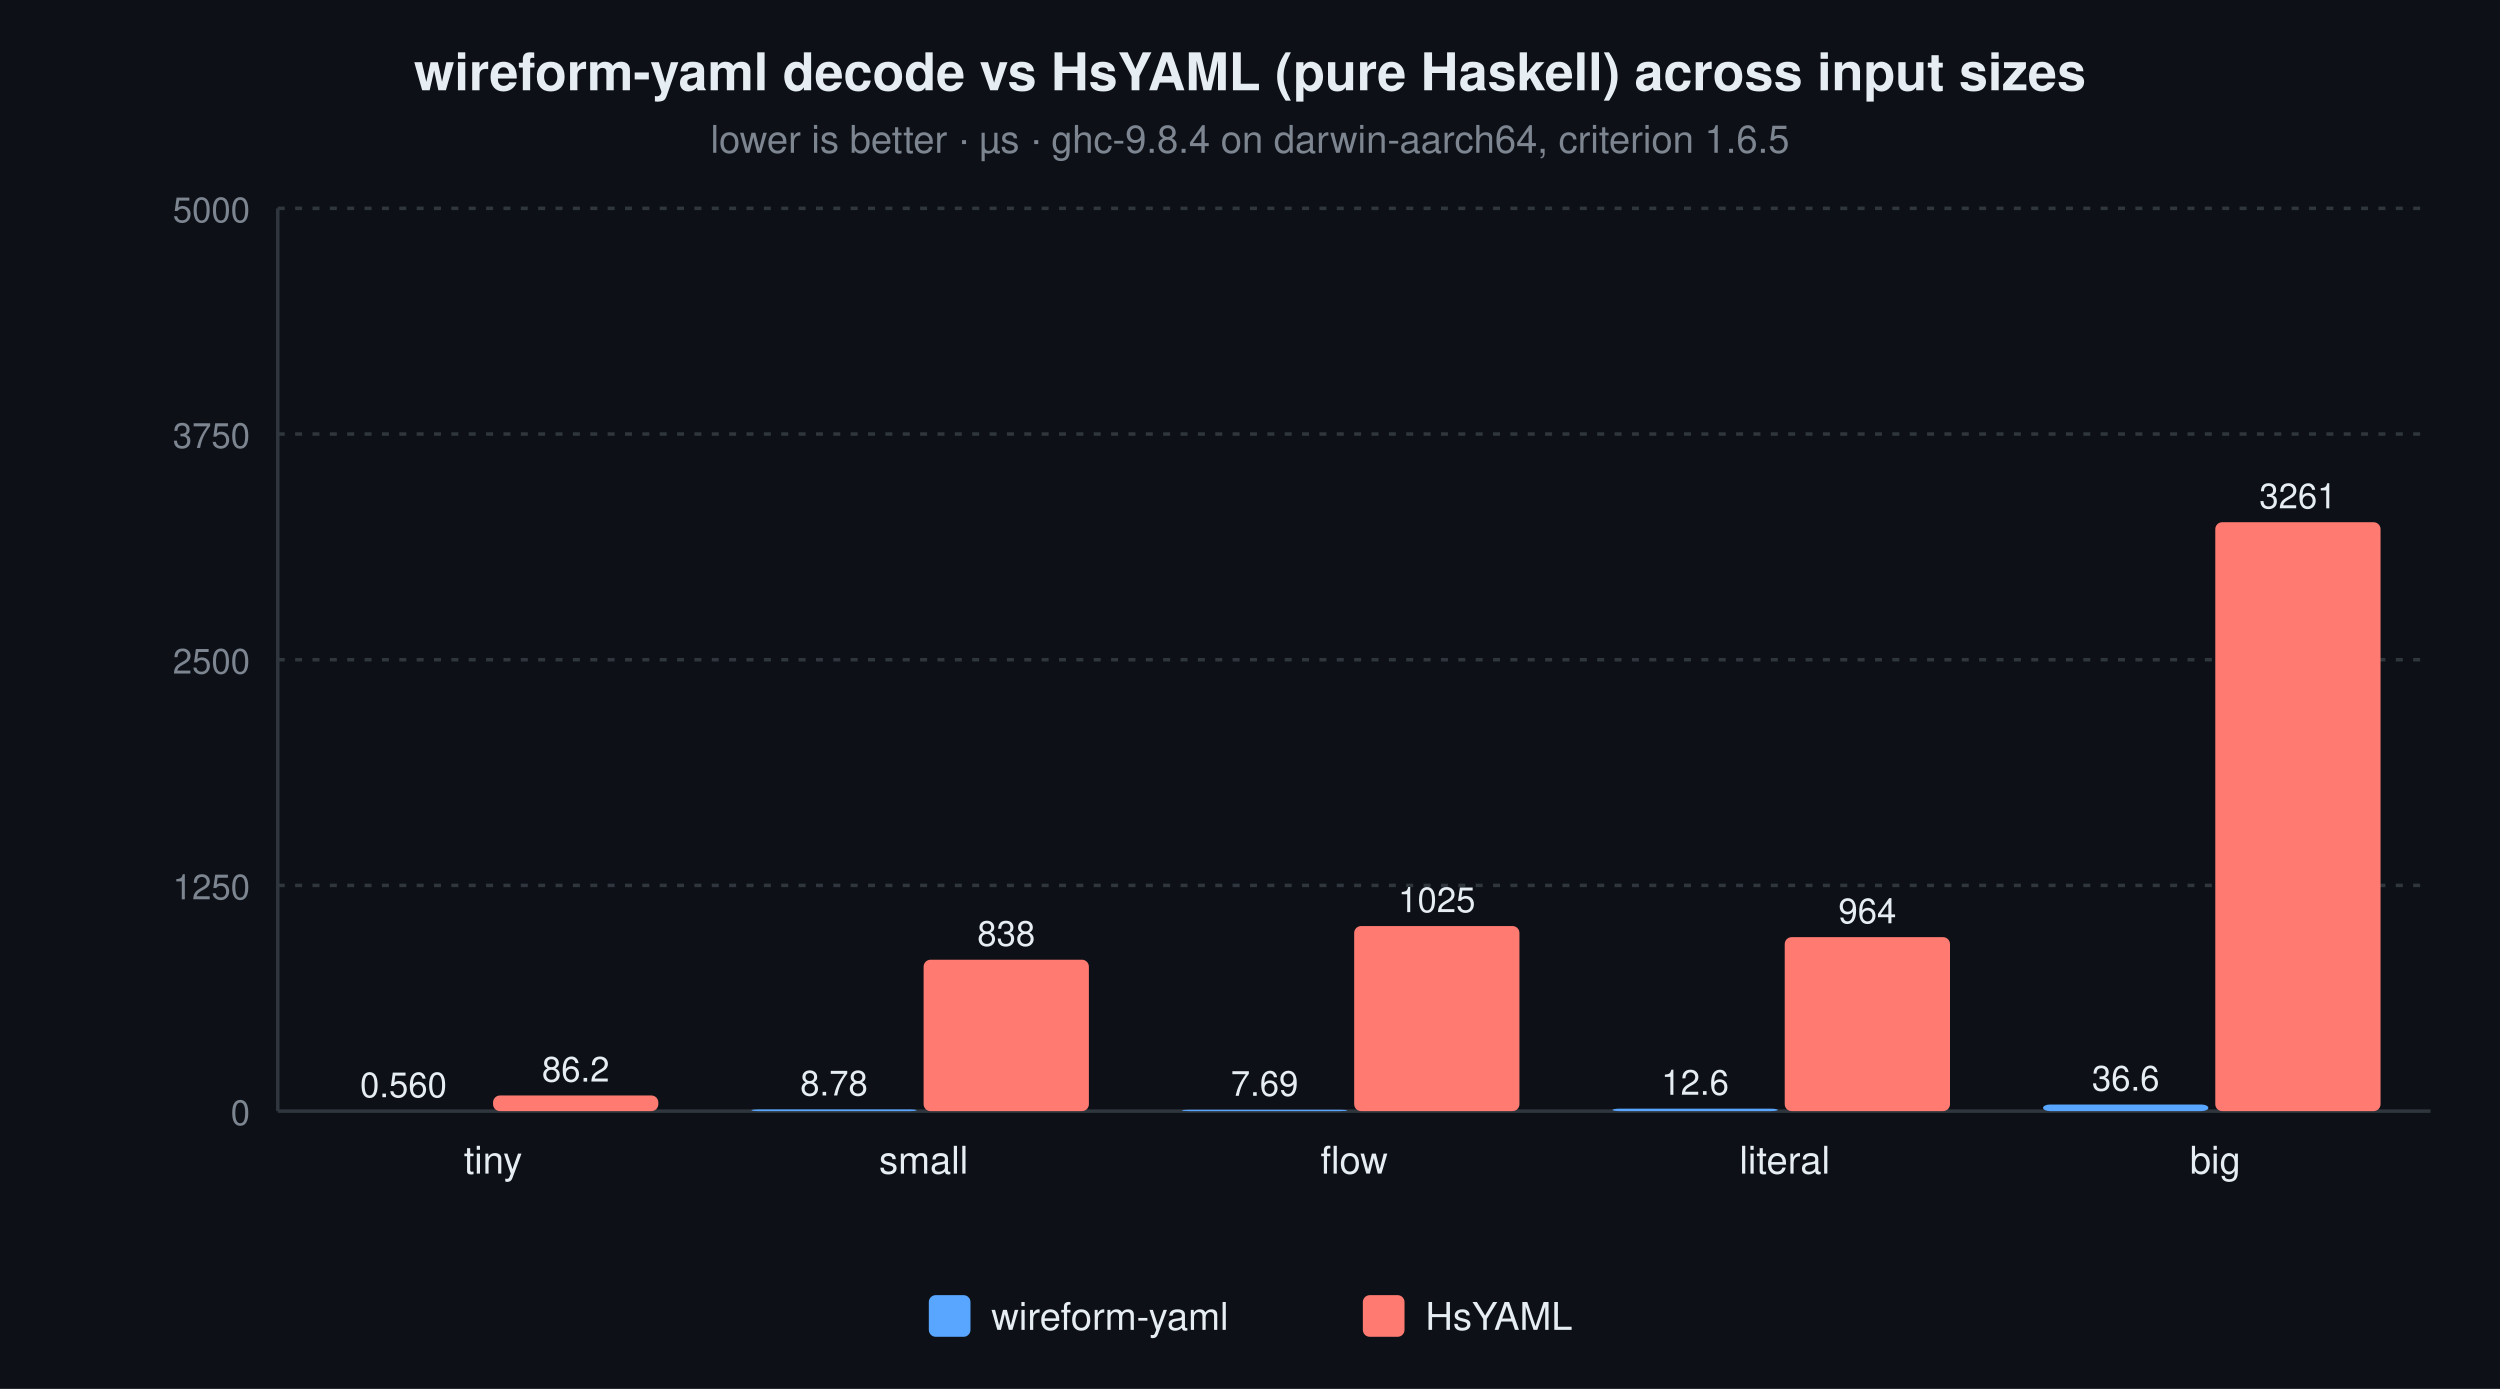
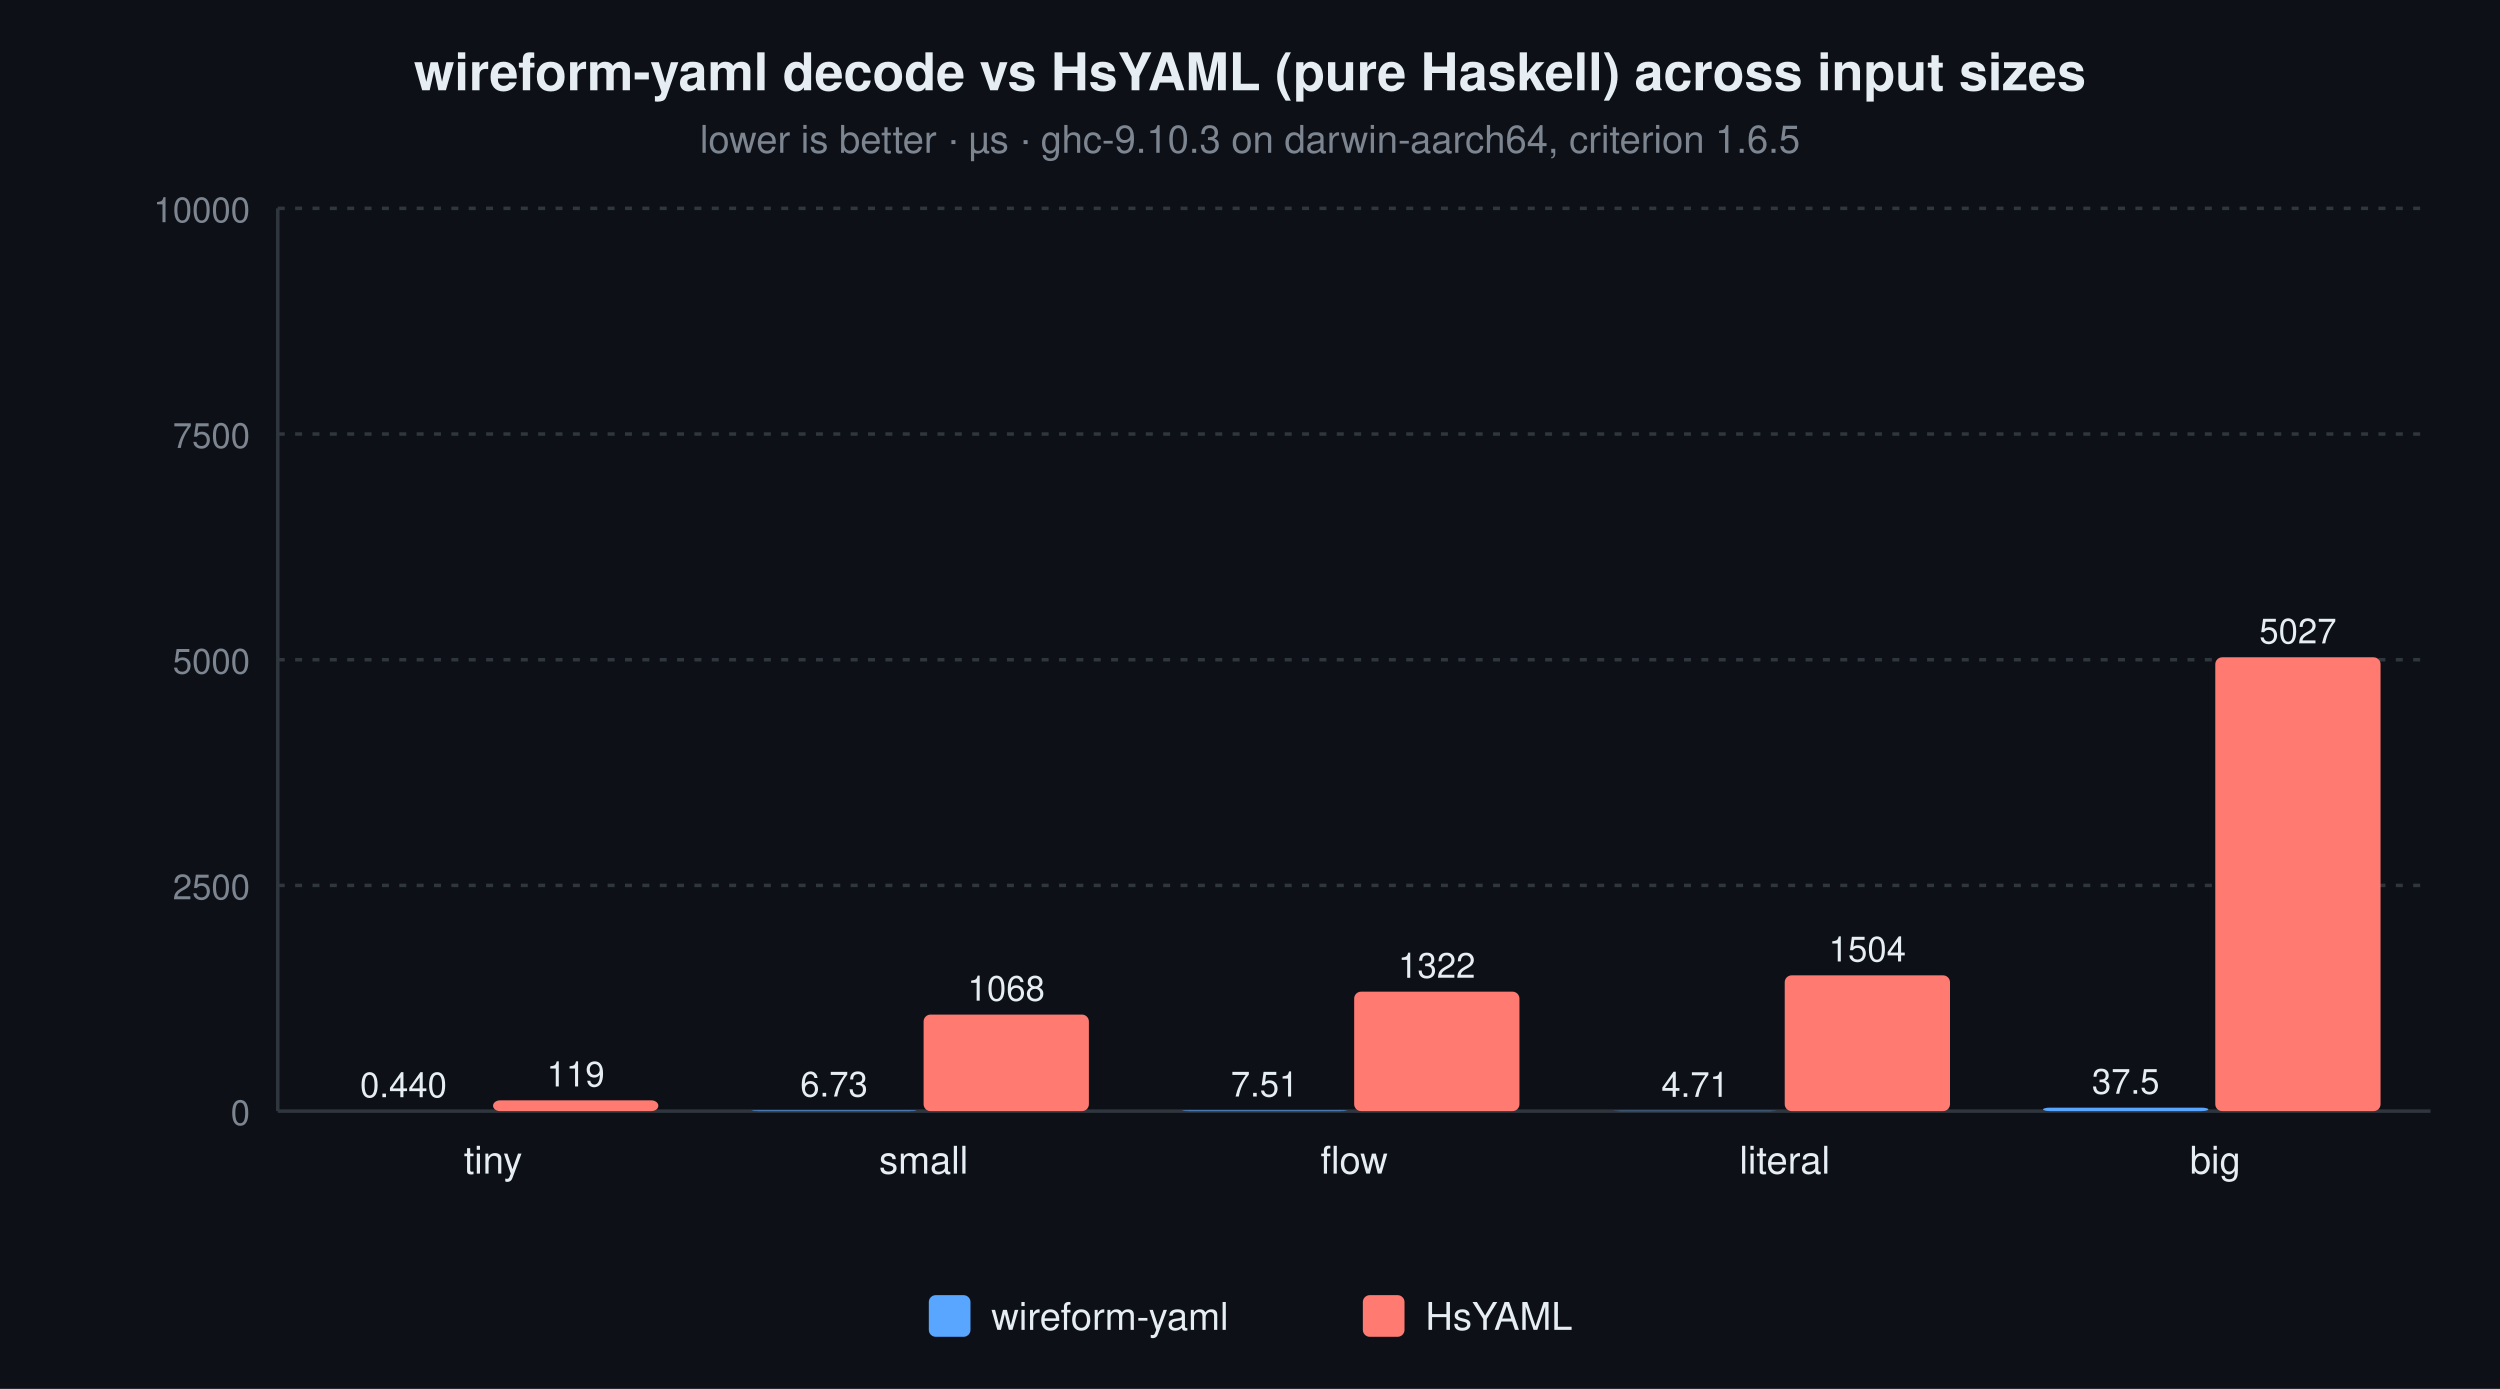
<svg xmlns="http://www.w3.org/2000/svg" viewBox="0 0 720 400" width="720" height="400" font-family="ui-sans-serif, system-ui, -apple-system, BlinkMacSystemFont, &quot;Segoe UI&quot;, Helvetica, Arial, sans-serif" font-size="12">
  <rect x="0" y="0" width="720" height="400" fill="#0d1117" />
  <text x="360" y="26" text-anchor="middle" font-size="15" font-weight="600" fill="#e6edf3">wireform-yaml decode vs HsYAML (pure Haskell) across input sizes</text>
-   <text x="360" y="44" text-anchor="middle" font-size="11" fill="#7d8590">lower is better · µs · ghc-9.8.4 on darwin-aarch64, criterion 1.6.5</text>
+   <text x="360" y="44" text-anchor="middle" font-size="11" fill="#7d8590">lower is better · µs · ghc-9.10.3 on darwin-aarch64, criterion 1.6.5</text>
  <g stroke="#30363d" stroke-width="1">
    <line x1="80" y1="320" x2="700" y2="320" />
    <line x1="80" y1="60" x2="80" y2="320" />
  </g>
  <g>
    <g />
    <text x="72" y="324" text-anchor="end" font-size="10" fill="#7d8590">0</text>
    <line x1="80" y1="255" x2="700" y2="255" stroke="#30363d" stroke-width="1" stroke-dasharray="2 3" />
-     <text x="72" y="259" text-anchor="end" font-size="10" fill="#7d8590">1250</text>
+     <text x="72" y="259" text-anchor="end" font-size="10" fill="#7d8590">2500</text>
    <line x1="80" y1="190" x2="700" y2="190" stroke="#30363d" stroke-width="1" stroke-dasharray="2 3" />
-     <text x="72" y="194" text-anchor="end" font-size="10" fill="#7d8590">2500</text>
+     <text x="72" y="194" text-anchor="end" font-size="10" fill="#7d8590">5000</text>
    <line x1="80" y1="125" x2="700" y2="125" stroke="#30363d" stroke-width="1" stroke-dasharray="2 3" />
-     <text x="72" y="129" text-anchor="end" font-size="10" fill="#7d8590">3750</text>
+     <text x="72" y="129" text-anchor="end" font-size="10" fill="#7d8590">7500</text>
    <line x1="80" y1="60" x2="700" y2="60" stroke="#30363d" stroke-width="1" stroke-dasharray="2 3" />
-     <text x="72" y="64" text-anchor="end" font-size="10" fill="#7d8590">5000</text>
+     <text x="72" y="64" text-anchor="end" font-size="10" fill="#7d8590">10000</text>
  </g>
  <g>
    <rect x="92.4" y="320.0" width="47.6" height="0.0" rx="2" fill="#58a6ff" />
-     <rect x="142" y="315.5" width="47.6" height="4.5" rx="2" fill="#ff7b72" />
-     <rect x="216.4" y="319.5" width="47.6" height="0.5" rx="2" fill="#58a6ff" />
-     <rect x="266" y="276.4" width="47.6" height="43.6" rx="2" fill="#ff7b72" />
-     <rect x="340.4" y="319.6" width="47.6" height="0.4" rx="2" fill="#58a6ff" />
-     <rect x="390" y="266.7" width="47.6" height="53.3" rx="2" fill="#ff7b72" />
-     <rect x="464.4" y="319.3" width="47.6" height="0.7" rx="2" fill="#58a6ff" />
-     <rect x="514" y="269.9" width="47.6" height="50.1" rx="2" fill="#ff7b72" />
-     <rect x="588.4" y="318.1" width="47.6" height="1.9" rx="2" fill="#58a6ff" />
-     <rect x="638" y="150.4" width="47.6" height="169.6" rx="2" fill="#ff7b72" />
+     <rect x="142" y="316.9" width="47.6" height="3.1" rx="2" fill="#ff7b72" />
+     <rect x="216.4" y="319.8" width="47.6" height="0.2" rx="2" fill="#58a6ff" />
+     <rect x="266" y="292.2" width="47.6" height="27.8" rx="2" fill="#ff7b72" />
+     <rect x="340.4" y="319.8" width="47.6" height="0.2" rx="2" fill="#58a6ff" />
+     <rect x="390" y="285.6" width="47.6" height="34.4" rx="2" fill="#ff7b72" />
+     <rect x="464.4" y="319.9" width="47.6" height="0.1" rx="2" fill="#58a6ff" />
+     <rect x="514" y="280.9" width="47.6" height="39.1" rx="2" fill="#ff7b72" />
+     <rect x="588.4" y="319.0" width="47.6" height="1.0" rx="2" fill="#58a6ff" />
+     <rect x="638" y="189.3" width="47.6" height="130.7" rx="2" fill="#ff7b72" />
  </g>
  <g>
-     <text x="116.2" y="316.0" text-anchor="middle" font-size="10" fill="#e6edf3">0.560</text>
-     <text x="165.8" y="311.5" text-anchor="middle" font-size="10" fill="#e6edf3">86.2</text>
-     <text x="240.2" y="315.5" text-anchor="middle" font-size="10" fill="#e6edf3">8.78</text>
-     <text x="289.8" y="272.4" text-anchor="middle" font-size="10" fill="#e6edf3">838</text>
-     <text x="364.2" y="315.6" text-anchor="middle" font-size="10" fill="#e6edf3">7.69</text>
-     <text x="413.8" y="262.7" text-anchor="middle" font-size="10" fill="#e6edf3">1025</text>
-     <text x="488.2" y="315.3" text-anchor="middle" font-size="10" fill="#e6edf3">12.6</text>
-     <text x="537.8" y="265.9" text-anchor="middle" font-size="10" fill="#e6edf3">964</text>
-     <text x="612.2" y="314.1" text-anchor="middle" font-size="10" fill="#e6edf3">36.6</text>
-     <text x="661.8" y="146.4" text-anchor="middle" font-size="10" fill="#e6edf3">3261</text>
+     <text x="116.2" y="316.0" text-anchor="middle" font-size="10" fill="#e6edf3">0.440</text>
+     <text x="165.8" y="312.9" text-anchor="middle" font-size="10" fill="#e6edf3">119</text>
+     <text x="240.2" y="315.8" text-anchor="middle" font-size="10" fill="#e6edf3">6.73</text>
+     <text x="289.8" y="288.2" text-anchor="middle" font-size="10" fill="#e6edf3">1068</text>
+     <text x="364.2" y="315.8" text-anchor="middle" font-size="10" fill="#e6edf3">7.51</text>
+     <text x="413.8" y="281.6" text-anchor="middle" font-size="10" fill="#e6edf3">1322</text>
+     <text x="488.2" y="315.9" text-anchor="middle" font-size="10" fill="#e6edf3">4.71</text>
+     <text x="537.8" y="276.9" text-anchor="middle" font-size="10" fill="#e6edf3">1504</text>
+     <text x="612.2" y="315.0" text-anchor="middle" font-size="10" fill="#e6edf3">37.5</text>
+     <text x="661.8" y="185.3" text-anchor="middle" font-size="10" fill="#e6edf3">5027</text>
  </g>
  <g>
    <text x="142" y="338" text-anchor="middle" font-size="11" fill="#e6edf3">tiny</text>
    <text x="266" y="338" text-anchor="middle" font-size="11" fill="#e6edf3">small</text>
    <text x="390" y="338" text-anchor="middle" font-size="11" fill="#e6edf3">flow</text>
    <text x="514" y="338" text-anchor="middle" font-size="11" fill="#e6edf3">literal</text>
    <text x="638" y="338" text-anchor="middle" font-size="11" fill="#e6edf3">big</text>
  </g>
  <g>
    <g transform="translate(267.5, 382)">
      <rect x="0" y="-9" width="12" height="12" rx="2" fill="#58a6ff" />
      <text x="18" y="1" font-size="11" fill="#e6edf3">wireform-yaml</text>
    </g>
    <g transform="translate(392.5, 382)">
      <rect x="0" y="-9" width="12" height="12" rx="2" fill="#ff7b72" />
      <text x="18" y="1" font-size="11" fill="#e6edf3">HsYAML</text>
    </g>
  </g>
</svg>
